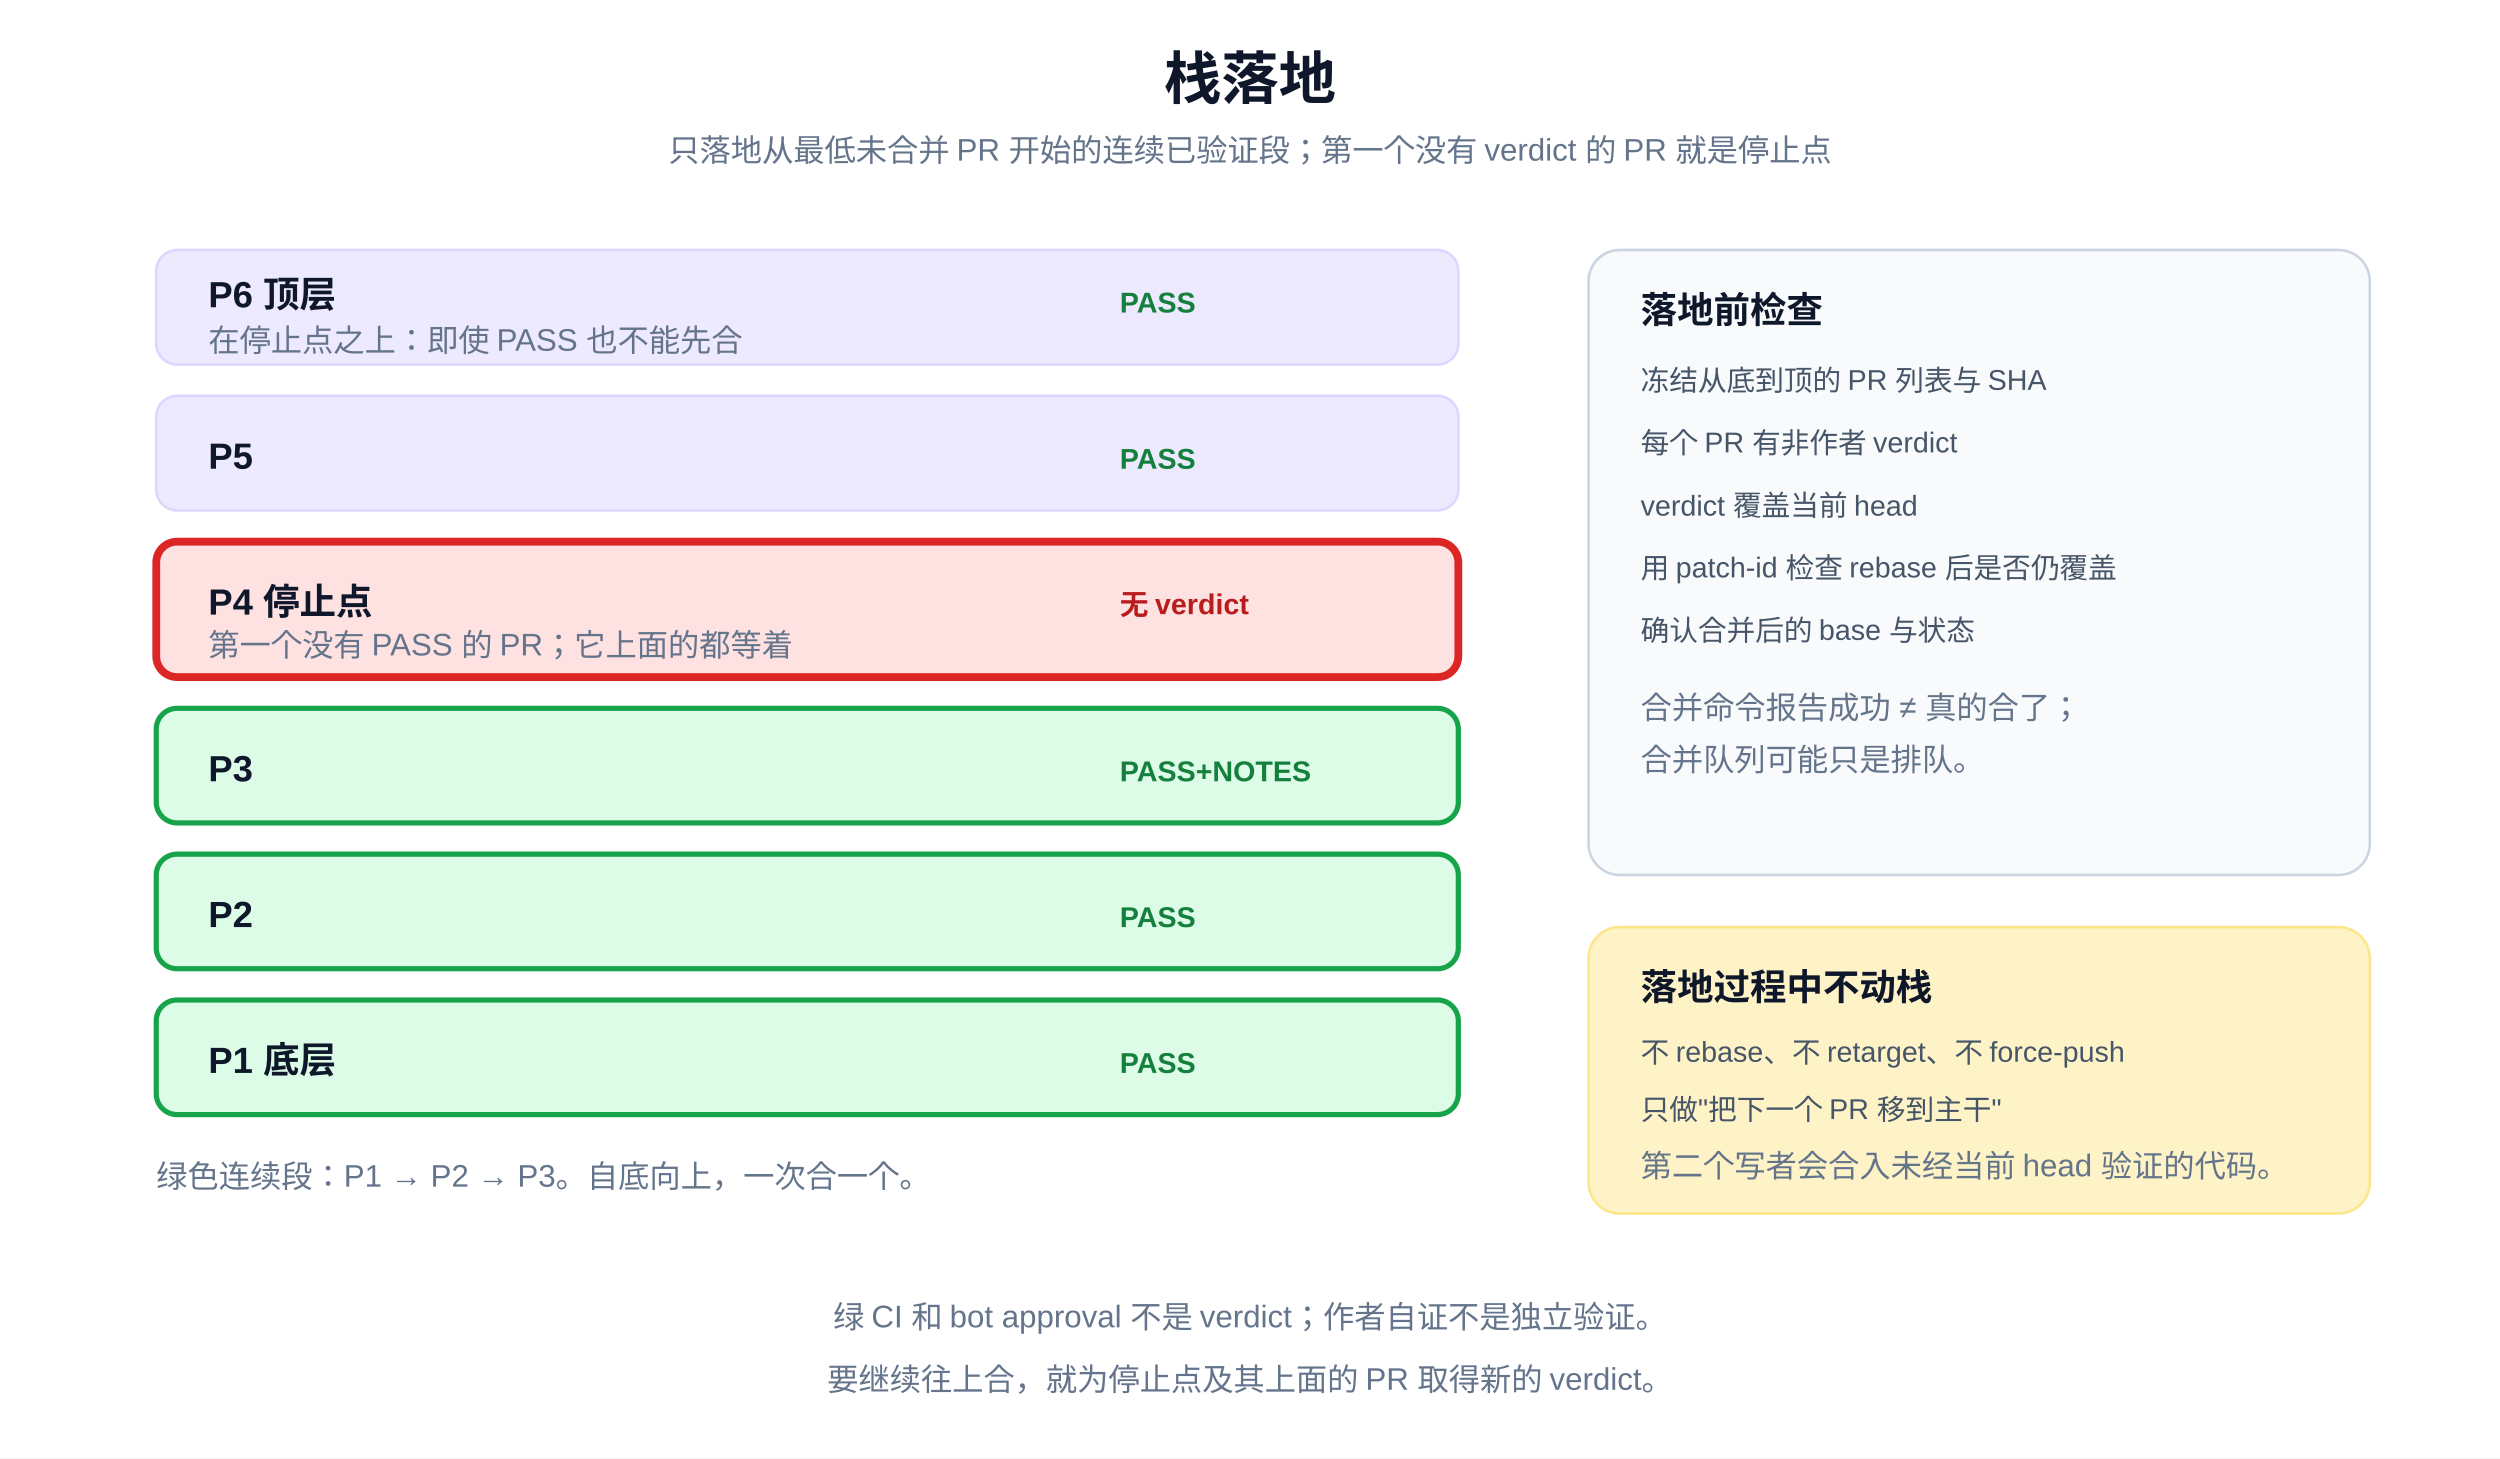
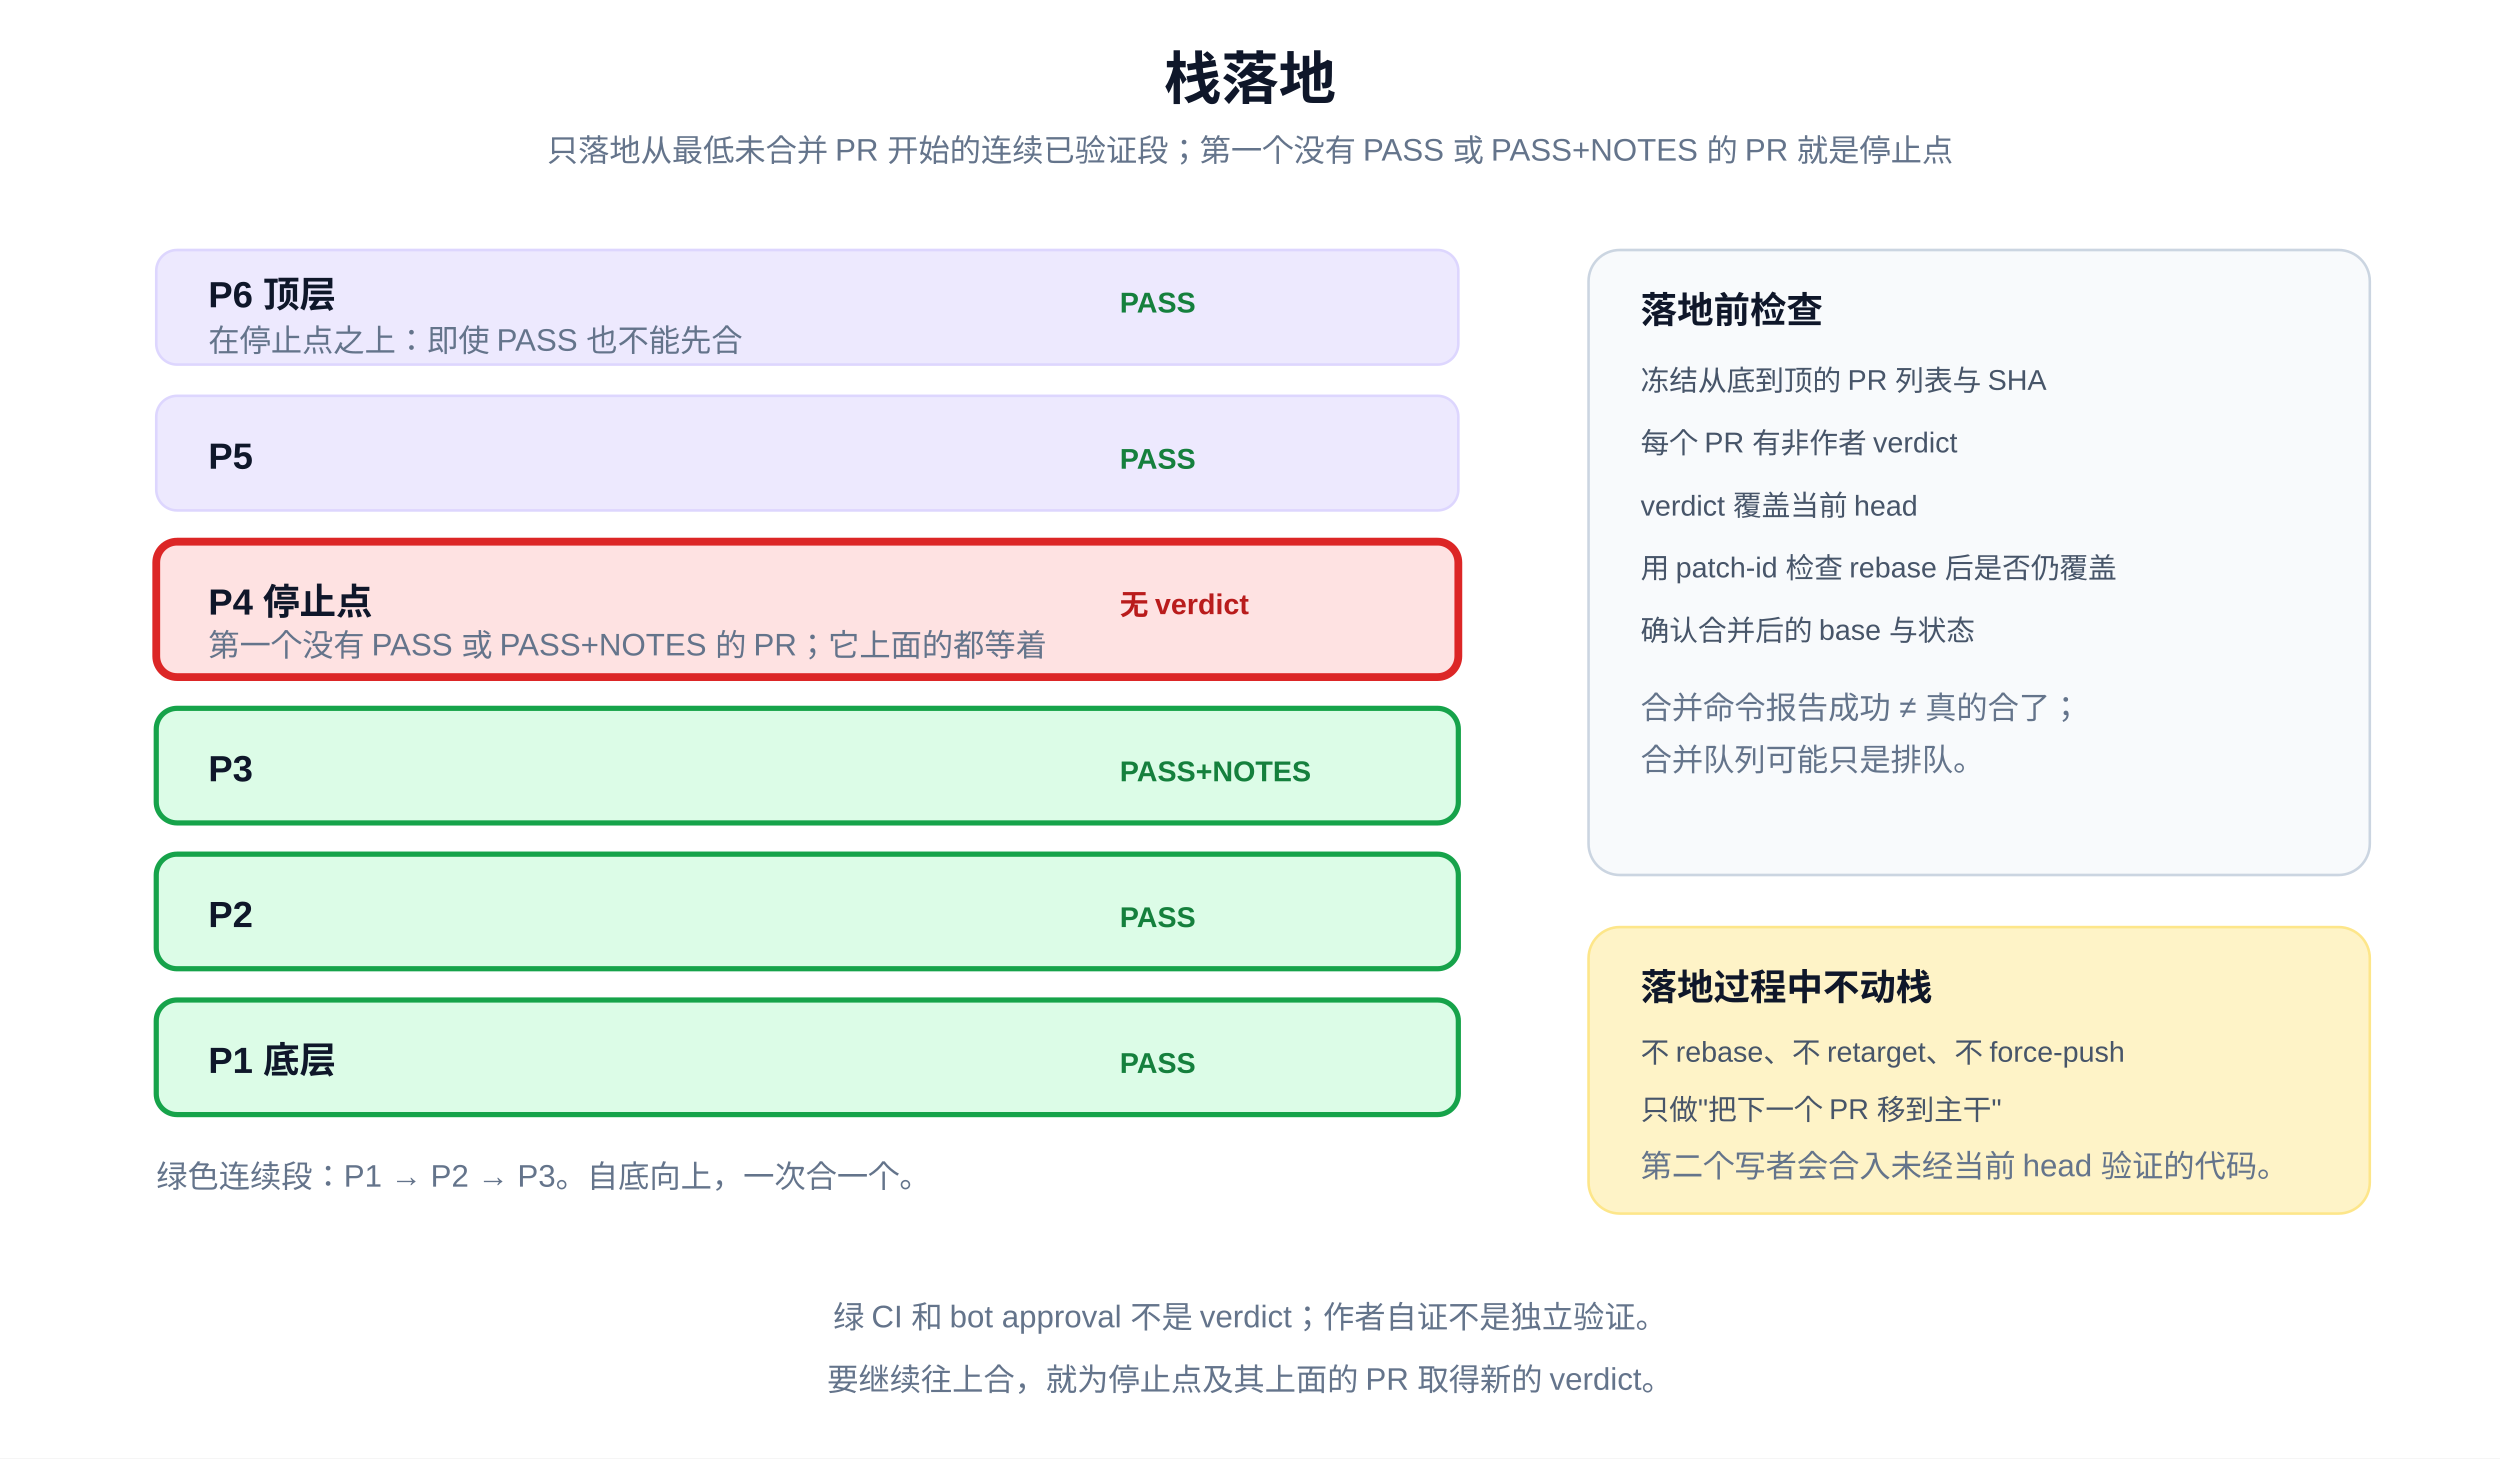
<svg xmlns="http://www.w3.org/2000/svg" viewBox="0 0 960 560" width="960" height="560" role="img" aria-label="栈落地：冻结顺序、独立 verdict、连续段、patch-id 与停止点">
  <defs>
    <marker id="arrow" viewBox="0 0 10 10" refX="9" refY="5" markerWidth="7" markerHeight="7" orient="auto-start-reverse">
      <path d="M 0 0 L 10 5 L 0 10 z" fill="#475569" />
    </marker>
    <style>
      .t { font-family: -apple-system, "PingFang SC", "Helvetica Neue", Arial, sans-serif; }
      .h { font-size: 22px; font-weight: 700; fill: #0f172a; }
      .s { font-size: 12px; fill: #64748b; }
      .bt { font-size: 14px; font-weight: 700; fill: #0f172a; }
      .bs { font-size: 11px; fill: #475569; }
      .v { font-size: 11px; font-weight: 700; }
    </style>
  </defs>
  <rect width="960" height="560" fill="#ffffff" />
  <text x="480" y="38" text-anchor="middle" class="t h">栈落地</text>
-   <text x="480" y="62" text-anchor="middle" class="t s">只落地从最低未合并 PR 开始的连续已验证段；第一个没有 verdict 的 PR 就是停止点</text>
+   <text x="480" y="62" text-anchor="middle" class="t s">只落地从最低未合并 PR 开始的连续已验证段；第一个没有 PASS 或 PASS+NOTES 的 PR 就是停止点</text>
  <rect x="60" y="96" width="500" height="44" rx="8" fill="#ede9fe" stroke="#ddd6fe" />
  <text x="80" y="118" class="t bt">P6 顶层</text>
  <text x="430" y="120" class="t v" fill="#15803d">PASS</text>
  <text x="80" y="135" class="t s">在停止点之上：即使 PASS 也不能先合</text>
  <rect x="60" y="152" width="500" height="44" rx="8" fill="#ede9fe" stroke="#ddd6fe" />
  <text x="80" y="180" class="t bt">P5</text>
  <text x="430" y="180" class="t v" fill="#15803d">PASS</text>
  <rect x="60" y="208" width="500" height="52" rx="8" fill="#fee2e2" stroke="#dc2626" stroke-width="3" />
  <text x="80" y="236" class="t bt">P4 停止点</text>
  <text x="430" y="236" class="t v" fill="#b91c1c">无 verdict</text>
-   <text x="80" y="252" class="t s">第一个没有 PASS 的 PR；它上面的都等着</text>
+   <text x="80" y="252" class="t s">第一个没有 PASS 或 PASS+NOTES 的 PR；它上面的都等着</text>
  <rect x="60" y="272" width="500" height="44" rx="8" fill="#dcfce7" stroke="#16a34a" stroke-width="2" />
  <text x="80" y="300" class="t bt">P3</text>
  <text x="430" y="300" class="t v" fill="#15803d">PASS+NOTES</text>
  <rect x="60" y="328" width="500" height="44" rx="8" fill="#dcfce7" stroke="#16a34a" stroke-width="2" />
  <text x="80" y="356" class="t bt">P2</text>
  <text x="430" y="356" class="t v" fill="#15803d">PASS</text>
  <rect x="60" y="384" width="500" height="44" rx="8" fill="#dcfce7" stroke="#16a34a" stroke-width="2" />
  <text x="80" y="412" class="t bt">P1 底层</text>
  <text x="430" y="412" class="t v" fill="#15803d">PASS</text>
  <text x="60" y="456" class="t s">绿色连续段：P1 → P2 → P3。自底向上，一次合一个。</text>
  <rect x="610" y="96" width="300" height="240" rx="12" fill="#f8fafc" stroke="#cbd5e1" />
  <text x="630" y="124" class="t bt">落地前检查</text>
  <text x="630" y="150" class="t bs">冻结从底到顶的 PR 列表与 SHA</text>
  <text x="630" y="174" class="t bs">每个 PR 有非作者 verdict</text>
  <text x="630" y="198" class="t bs">verdict 覆盖当前 head</text>
  <text x="630" y="222" class="t bs">用 patch-id 检查 rebase 后是否仍覆盖</text>
  <text x="630" y="246" class="t bs">确认合并后的 base 与状态</text>
  <text x="630" y="276" class="t s">合并命令报告成功 ≠ 真的合了；</text>
  <text x="630" y="296" class="t s">合并队列可能只是排队。</text>
  <rect x="610" y="356" width="300" height="110" rx="12" fill="#fef3c7" stroke="#fde68a" />
  <text x="630" y="384" class="t bt">落地过程中不动栈</text>
  <text x="630" y="408" class="t bs">不 rebase、不 retarget、不 force-push</text>
  <text x="630" y="430" class="t bs">只做"把下一个 PR 移到主干"</text>
  <text x="630" y="452" class="t s">第二个写者会合入未经当前 head 验证的代码。</text>
  <text x="480" y="510" text-anchor="middle" class="t s">绿 CI 和 bot approval 不是 verdict；作者自证不是独立验证。</text>
  <text x="480" y="534" text-anchor="middle" class="t s">要继续往上合，就为停止点及其上面的 PR 取得新的 verdict。</text>
</svg>
